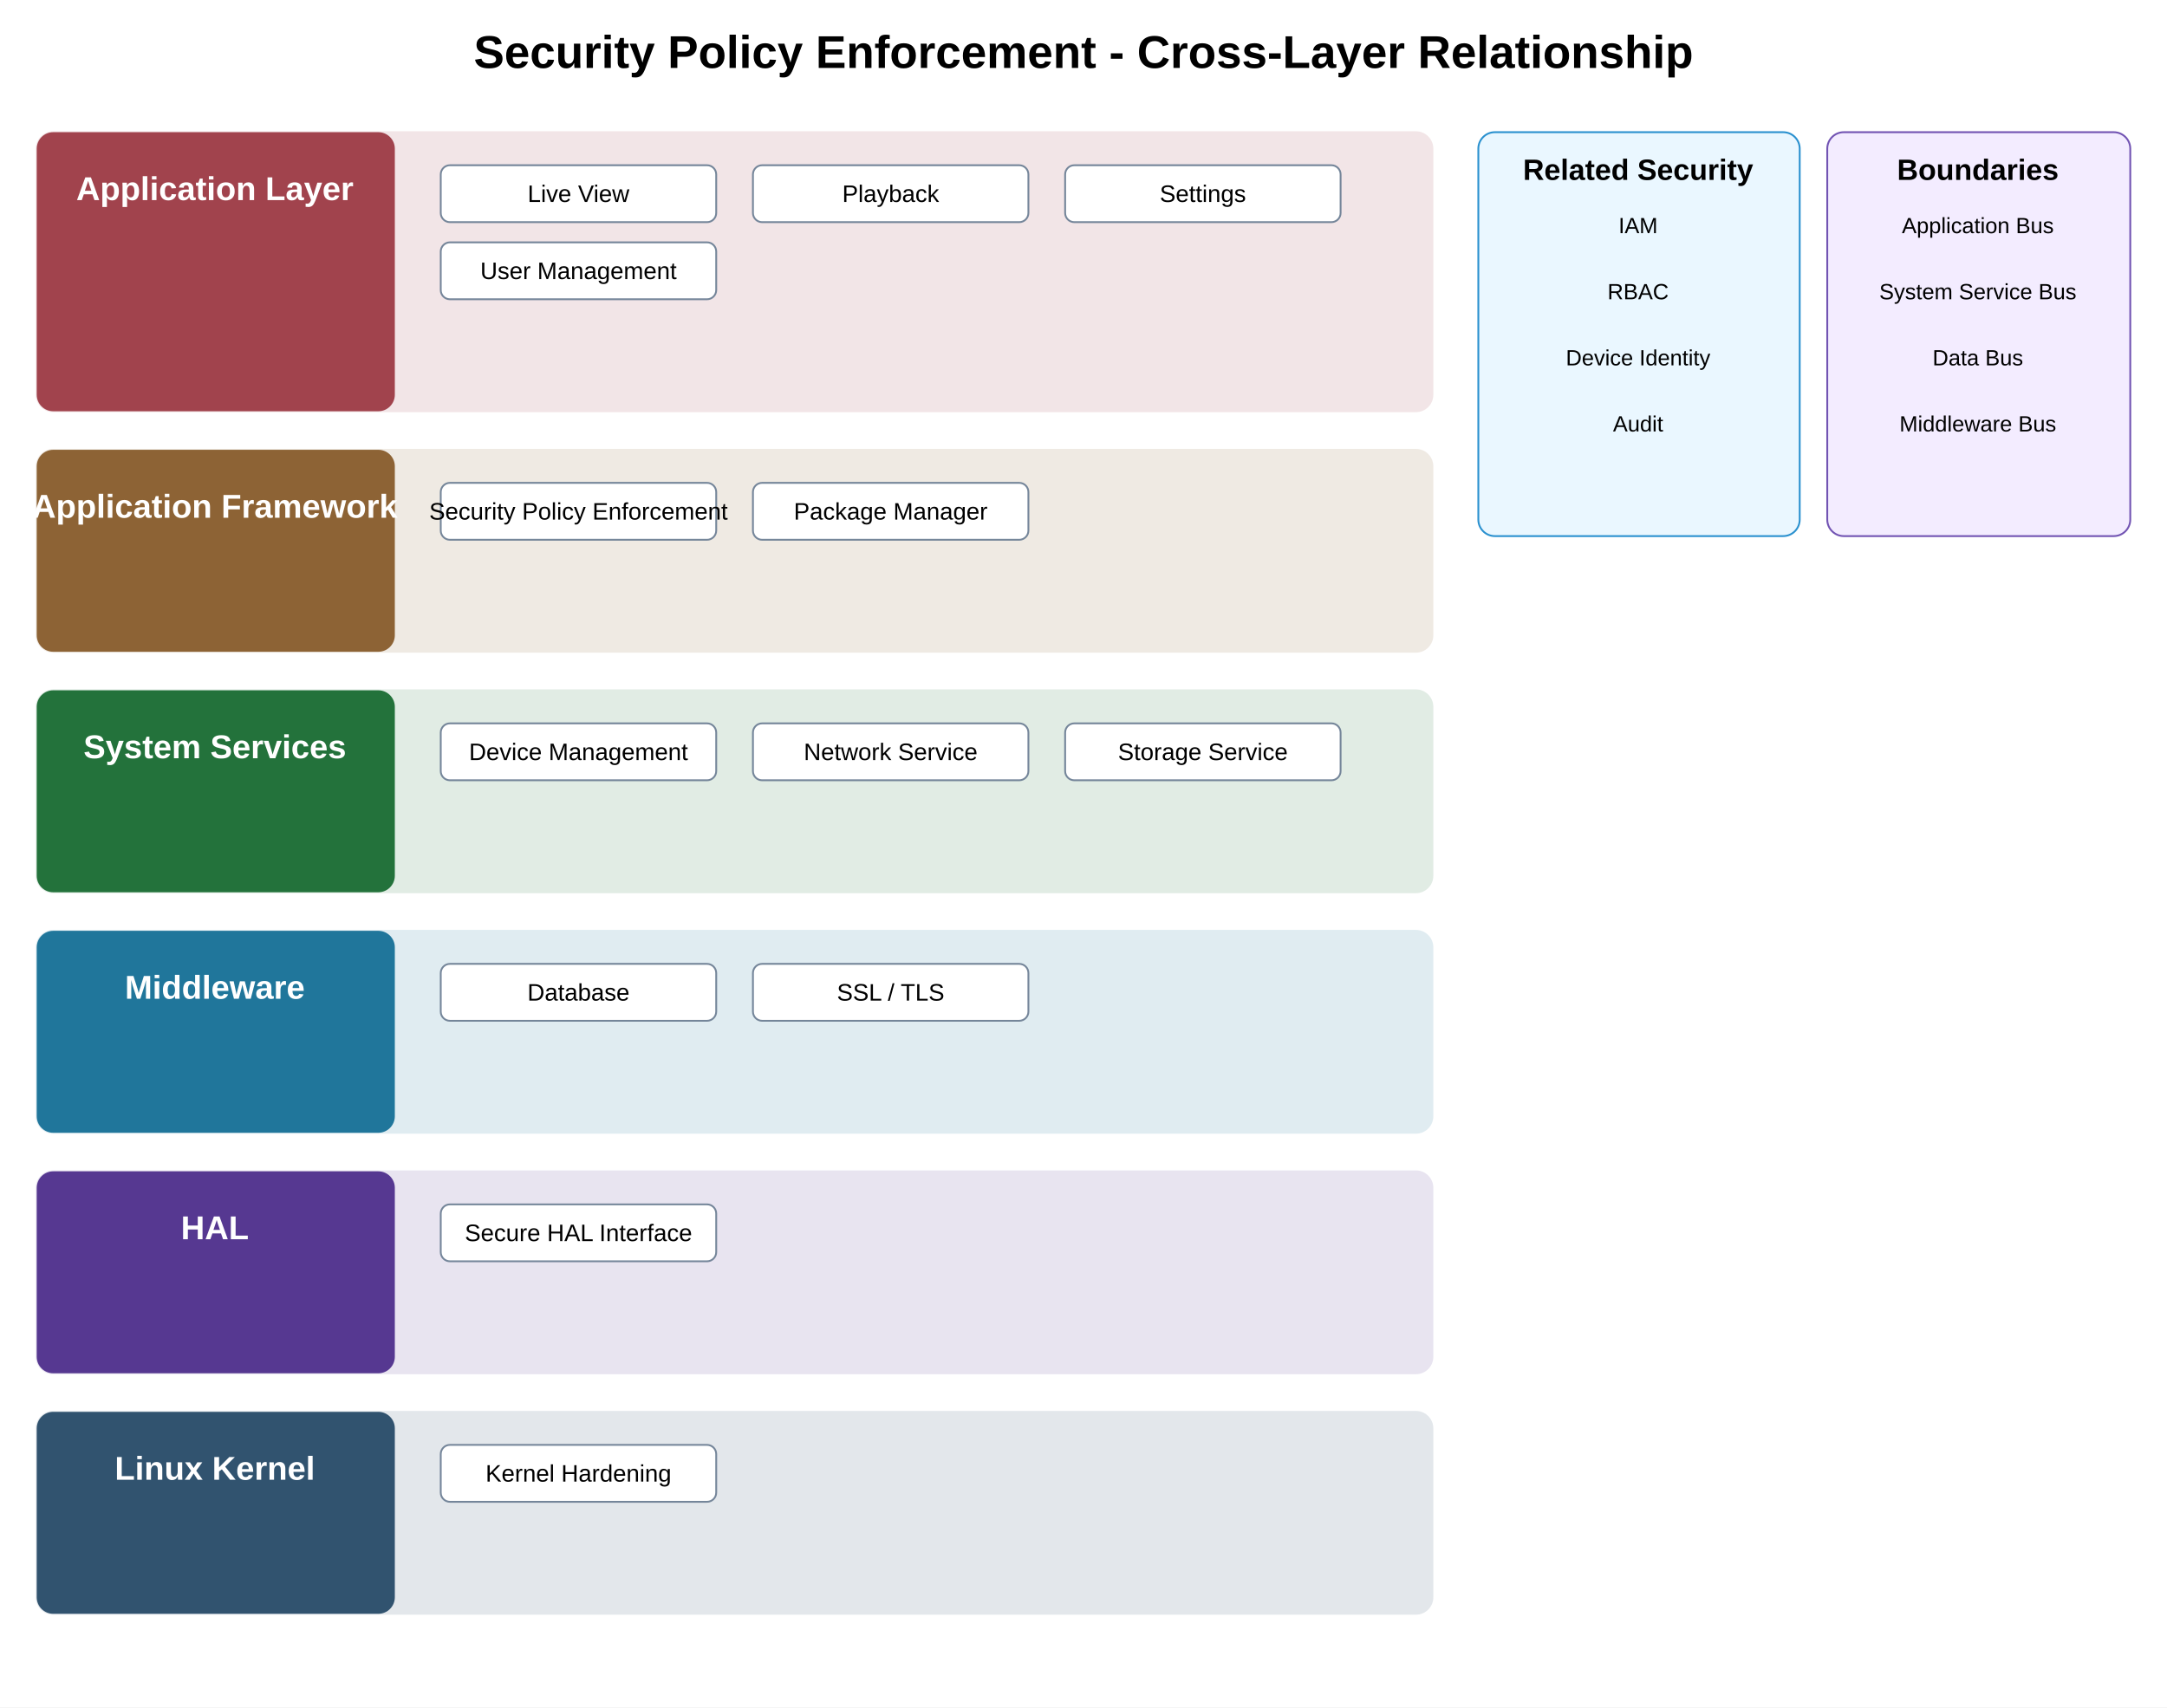
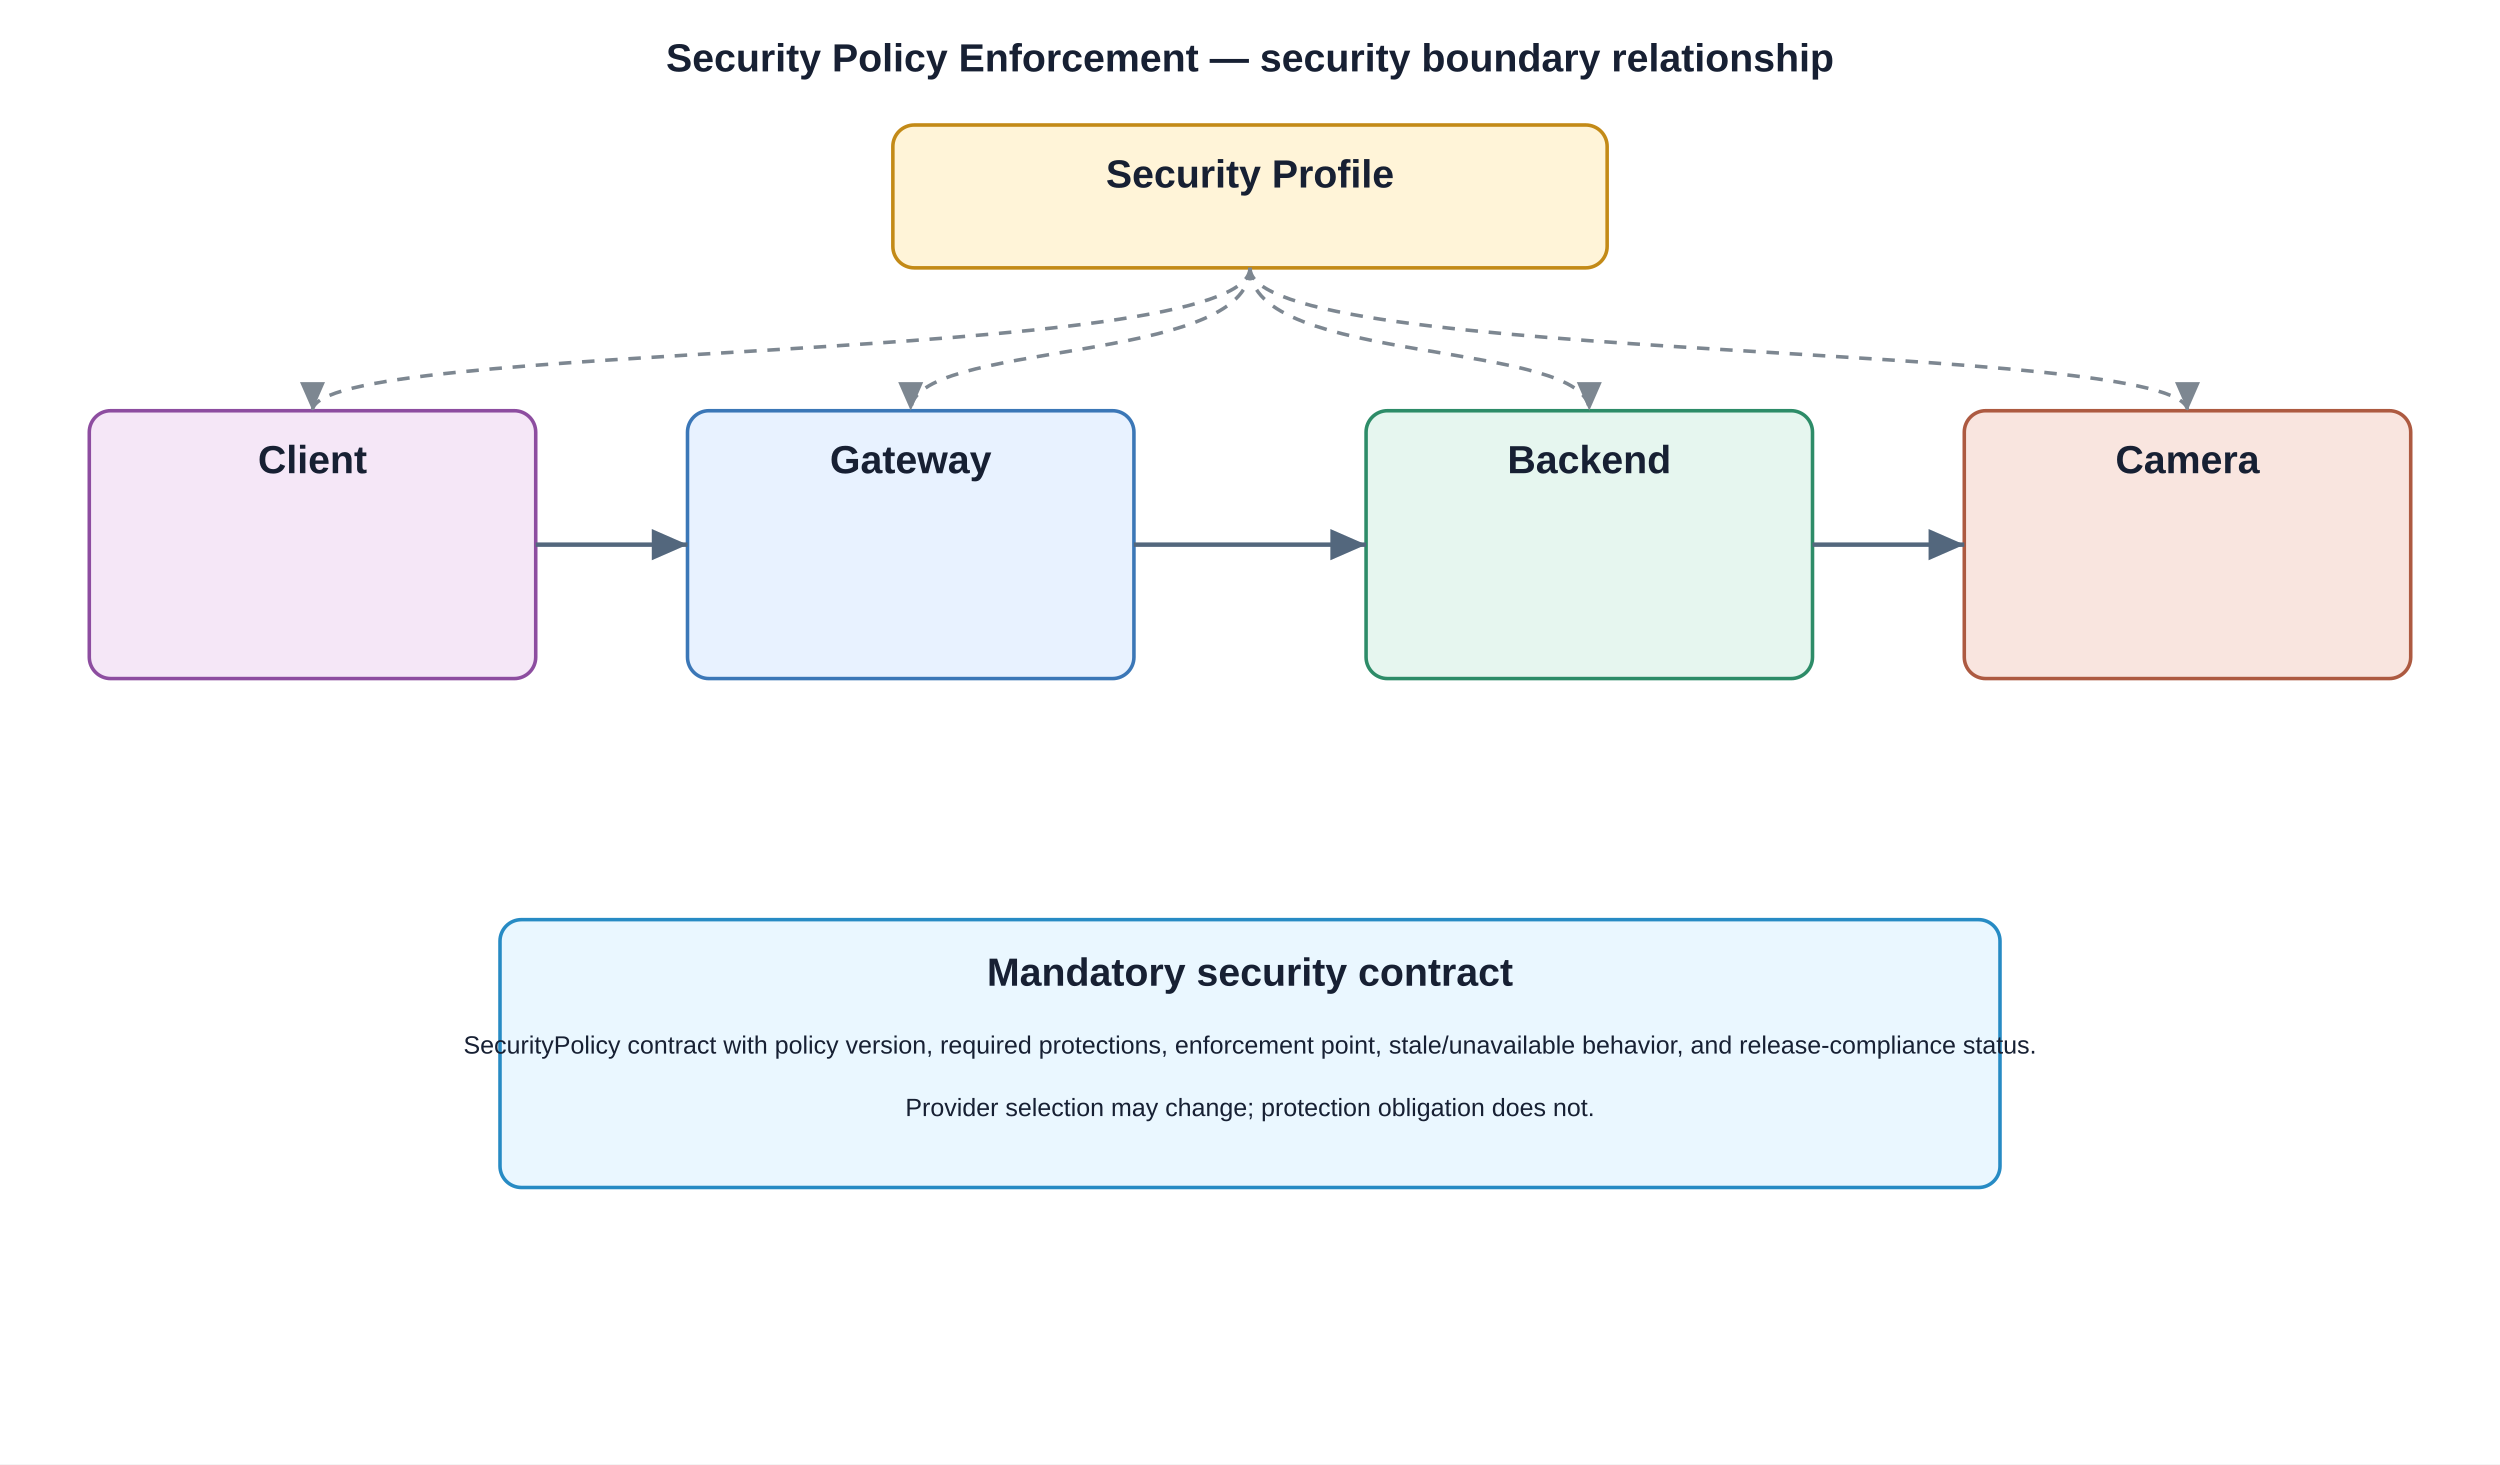
- <svg xmlns="http://www.w3.org/2000/svg" width="1180" height="930">
-   <rect width="100%" height="100%" fill="white" />
-   <text x="590" y="37" font-family="Arial" font-size="25" font-weight="bold" text-anchor="middle">Security Policy Enforcement - Cross-Layer Relationship</text>
-   <rect x="20" y="72" width="760" height="152" rx="9" fill="#a1434d" opacity=".14" stroke="#a1434d" />
-   <rect x="20" y="72" width="195" height="152" rx="9" fill="#a1434d" />
-   <text x="117" y="109" font-family="Arial" font-size="18" font-weight="bold" fill="white" text-anchor="middle">Application Layer</text>
-   <rect x="240" y="90" width="150" height="31" rx="5" fill="white" stroke="#75869a" />
-   <text x="315" y="110" font-family="Arial" font-size="13" text-anchor="middle">Live View</text>
-   <rect x="410" y="90" width="150" height="31" rx="5" fill="white" stroke="#75869a" />
-   <text x="485" y="110" font-family="Arial" font-size="13" text-anchor="middle">Playback</text>
-   <rect x="580" y="90" width="150" height="31" rx="5" fill="white" stroke="#75869a" />
-   <text x="655" y="110" font-family="Arial" font-size="13" text-anchor="middle">Settings</text>
-   <rect x="240" y="132" width="150" height="31" rx="5" fill="white" stroke="#75869a" />
-   <text x="315" y="152" font-family="Arial" font-size="13" text-anchor="middle">User Management</text>
-   <rect x="20" y="245" width="760" height="110" rx="9" fill="#8d6335" opacity=".14" stroke="#8d6335" />
-   <rect x="20" y="245" width="195" height="110" rx="9" fill="#8d6335" />
-   <text x="117" y="282" font-family="Arial" font-size="18" font-weight="bold" fill="white" text-anchor="middle">Application Framework</text>
-   <rect x="240" y="263" width="150" height="31" rx="5" fill="white" stroke="#75869a" />
-   <text x="315" y="283" font-family="Arial" font-size="13" text-anchor="middle">Security Policy Enforcement</text>
-   <rect x="410" y="263" width="150" height="31" rx="5" fill="white" stroke="#75869a" />
-   <text x="485" y="283" font-family="Arial" font-size="13" text-anchor="middle">Package Manager</text>
-   <rect x="20" y="376" width="760" height="110" rx="9" fill="#23723b" opacity=".14" stroke="#23723b" />
-   <rect x="20" y="376" width="195" height="110" rx="9" fill="#23723b" />
-   <text x="117" y="413" font-family="Arial" font-size="18" font-weight="bold" fill="white" text-anchor="middle">System Services</text>
-   <rect x="240" y="394" width="150" height="31" rx="5" fill="white" stroke="#75869a" />
-   <text x="315" y="414" font-family="Arial" font-size="13" text-anchor="middle">Device Management</text>
-   <rect x="410" y="394" width="150" height="31" rx="5" fill="white" stroke="#75869a" />
-   <text x="485" y="414" font-family="Arial" font-size="13" text-anchor="middle">Network Service</text>
-   <rect x="580" y="394" width="150" height="31" rx="5" fill="white" stroke="#75869a" />
-   <text x="655" y="414" font-family="Arial" font-size="13" text-anchor="middle">Storage Service</text>
-   <rect x="20" y="507" width="760" height="110" rx="9" fill="#20769b" opacity=".14" stroke="#20769b" />
-   <rect x="20" y="507" width="195" height="110" rx="9" fill="#20769b" />
-   <text x="117" y="544" font-family="Arial" font-size="18" font-weight="bold" fill="white" text-anchor="middle">Middleware</text>
-   <rect x="240" y="525" width="150" height="31" rx="5" fill="white" stroke="#75869a" />
-   <text x="315" y="545" font-family="Arial" font-size="13" text-anchor="middle">Database</text>
-   <rect x="410" y="525" width="150" height="31" rx="5" fill="white" stroke="#75869a" />
-   <text x="485" y="545" font-family="Arial" font-size="13" text-anchor="middle">SSL / TLS</text>
-   <rect x="20" y="638" width="760" height="110" rx="9" fill="#563891" opacity=".14" stroke="#563891" />
-   <rect x="20" y="638" width="195" height="110" rx="9" fill="#563891" />
-   <text x="117" y="675" font-family="Arial" font-size="18" font-weight="bold" fill="white" text-anchor="middle">HAL</text>
-   <rect x="240" y="656" width="150" height="31" rx="5" fill="white" stroke="#75869a" />
-   <text x="315" y="676" font-family="Arial" font-size="13" text-anchor="middle">Secure HAL Interface</text>
-   <rect x="20" y="769" width="760" height="110" rx="9" fill="#31536f" opacity=".14" stroke="#31536f" />
-   <rect x="20" y="769" width="195" height="110" rx="9" fill="#31536f" />
-   <text x="117" y="806" font-family="Arial" font-size="18" font-weight="bold" fill="white" text-anchor="middle">Linux Kernel</text>
-   <rect x="240" y="787" width="150" height="31" rx="5" fill="white" stroke="#75869a" />
-   <text x="315" y="807" font-family="Arial" font-size="13" text-anchor="middle">Kernel Hardening</text>
-   <rect x="805" y="72" width="175" height="220" rx="9" fill="#eaf7ff" stroke="#2b91cf" />
-   <text x="892" y="98" font-family="Arial" font-size="16" font-weight="bold" text-anchor="middle">Related Security</text>
-   <text x="892" y="127" font-family="Arial" font-size="12" text-anchor="middle">IAM</text>
-   <text x="892" y="163" font-family="Arial" font-size="12" text-anchor="middle">RBAC</text>
-   <text x="892" y="199" font-family="Arial" font-size="12" text-anchor="middle">Device Identity</text>
-   <text x="892" y="235" font-family="Arial" font-size="12" text-anchor="middle">Audit</text>
-   <rect x="995" y="72" width="165" height="220" rx="9" fill="#f3ecff" stroke="#7254b3" />
-   <text x="1077" y="98" font-family="Arial" font-size="16" font-weight="bold" text-anchor="middle">Boundaries</text>
-   <text x="1077" y="127" font-family="Arial" font-size="12" text-anchor="middle">Application Bus</text>
-   <text x="1077" y="163" font-family="Arial" font-size="12" text-anchor="middle">System Service Bus</text>
-   <text x="1077" y="199" font-family="Arial" font-size="12" text-anchor="middle">Data Bus</text>
-   <text x="1077" y="235" font-family="Arial" font-size="12" text-anchor="middle">Middleware Bus</text>
+ <svg xmlns="http://www.w3.org/2000/svg" width="1400" height="820">
+   <defs>
+     <style>text{font-family:Arial;fill:#172033}.h{font-size:22px;font-weight:bold}.t{font-size:14px}.p{fill:#fff4d8;stroke:#c38a17;stroke-width:2}.client{fill:#f5e7f7;stroke:#8d4da0;stroke-width:2}.gw{fill:#e8f2ff;stroke:#3b77b7;stroke-width:2}.back{fill:#e6f6ef;stroke:#2d8c68;stroke-width:2}.cam{fill:#f9e5df;stroke:#ad5a41;stroke-width:2}.sec{fill:#eaf7ff;stroke:#278bc4;stroke-width:2}.a{stroke:#53677d;stroke-width:2.5;fill:none;marker-end:url(#a)}.o{stroke:#7d8791;stroke-width:2;stroke-dasharray:7 6;fill:none;marker-end:url(#o)}</style>
+     <marker id="a" markerWidth="10" markerHeight="10" refX="8" refY="3.5" orient="auto">
+       <polygon points="0 0,8 3.5,0 7" fill="#53677d" />
+     </marker>
+     <marker id="o" markerWidth="10" markerHeight="10" refX="8" refY="3.5" orient="auto">
+       <polygon points="0 0,8 3.5,0 7" fill="#7d8791" />
+     </marker>
+   </defs>
+   <rect width="1400" height="820" fill="white" />
+   <text x="700" y="40" class="h" text-anchor="middle">Security Policy Enforcement — security boundary relationship</text>
+   <rect x="500" y="70" width="400" height="80" rx="12" class="p" />
+   <text x="700" y="105" class="h" text-anchor="middle">Security Profile</text>
+   <rect x="50" y="230" width="250" height="150" rx="12" class="client" />
+   <text x="175" y="265" class="h" text-anchor="middle">Client</text>
+   <rect x="385" y="230" width="250" height="150" rx="12" class="gw" />
+   <text x="510" y="265" class="h" text-anchor="middle">Gateway</text>
+   <rect x="765" y="230" width="250" height="150" rx="12" class="back" />
+   <text x="890" y="265" class="h" text-anchor="middle">Backend</text>
+   <rect x="1100" y="230" width="250" height="150" rx="12" class="cam" />
+   <text x="1225" y="265" class="h" text-anchor="middle">Camera</text>
+   <path d="M300 305 L385 305" class="a" />
+   <path d="M635 305 L765 305" class="a" />
+   <path d="M1015 305 L1100 305" class="a" />
+   <path d="M700 150 C700 205,175 190,175 230" class="o" />
+   <path d="M700 150 C700 205,510 190,510 230" class="o" />
+   <path d="M700 150 C700 205,890 190,890 230" class="o" />
+   <path d="M700 150 C700 205,1225 190,1225 230" class="o" />
+   <rect x="280" y="515" width="840" height="150" rx="12" class="sec" />
+   <text x="700" y="552" class="h" text-anchor="middle">Mandatory security contract</text>
+   <text x="700" y="590" class="t" text-anchor="middle">SecurityPolicy contract with policy version, required protections, enforcement point, stale/unavailable behavior, and release-compliance status.</text>
+   <text x="700" y="625" class="t" text-anchor="middle">Provider selection may change; protection obligation does not.</text>
</svg>
